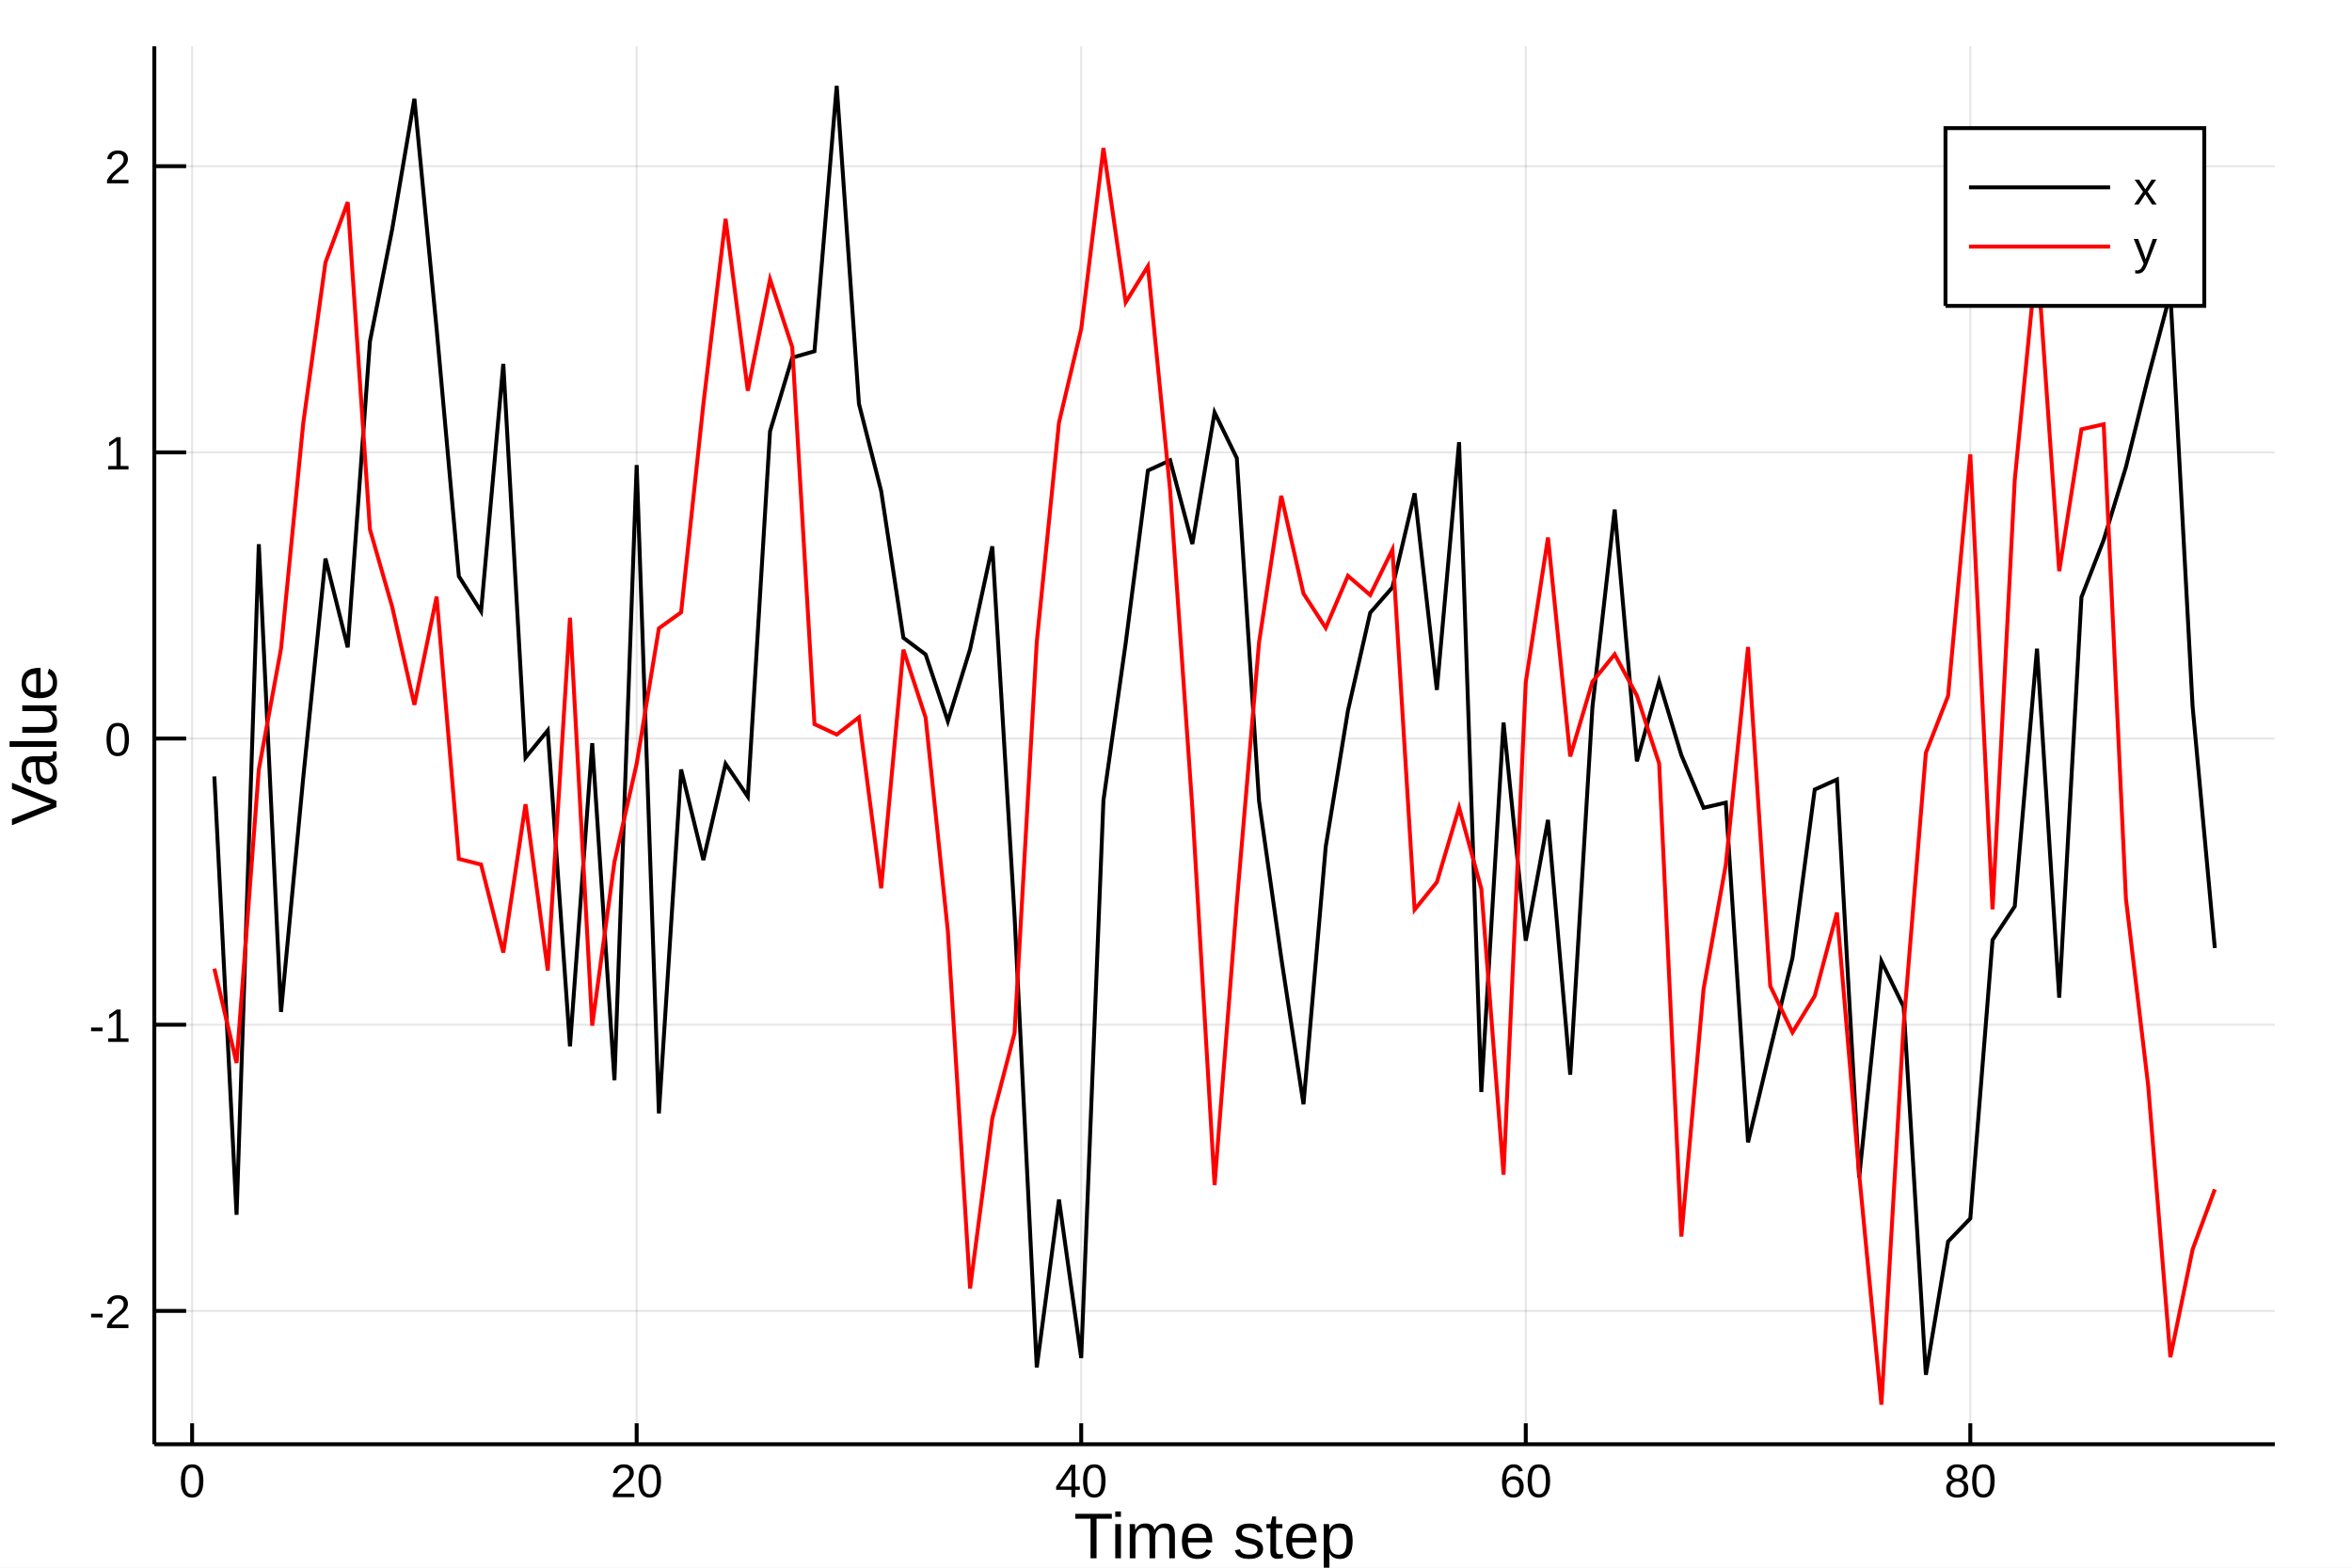
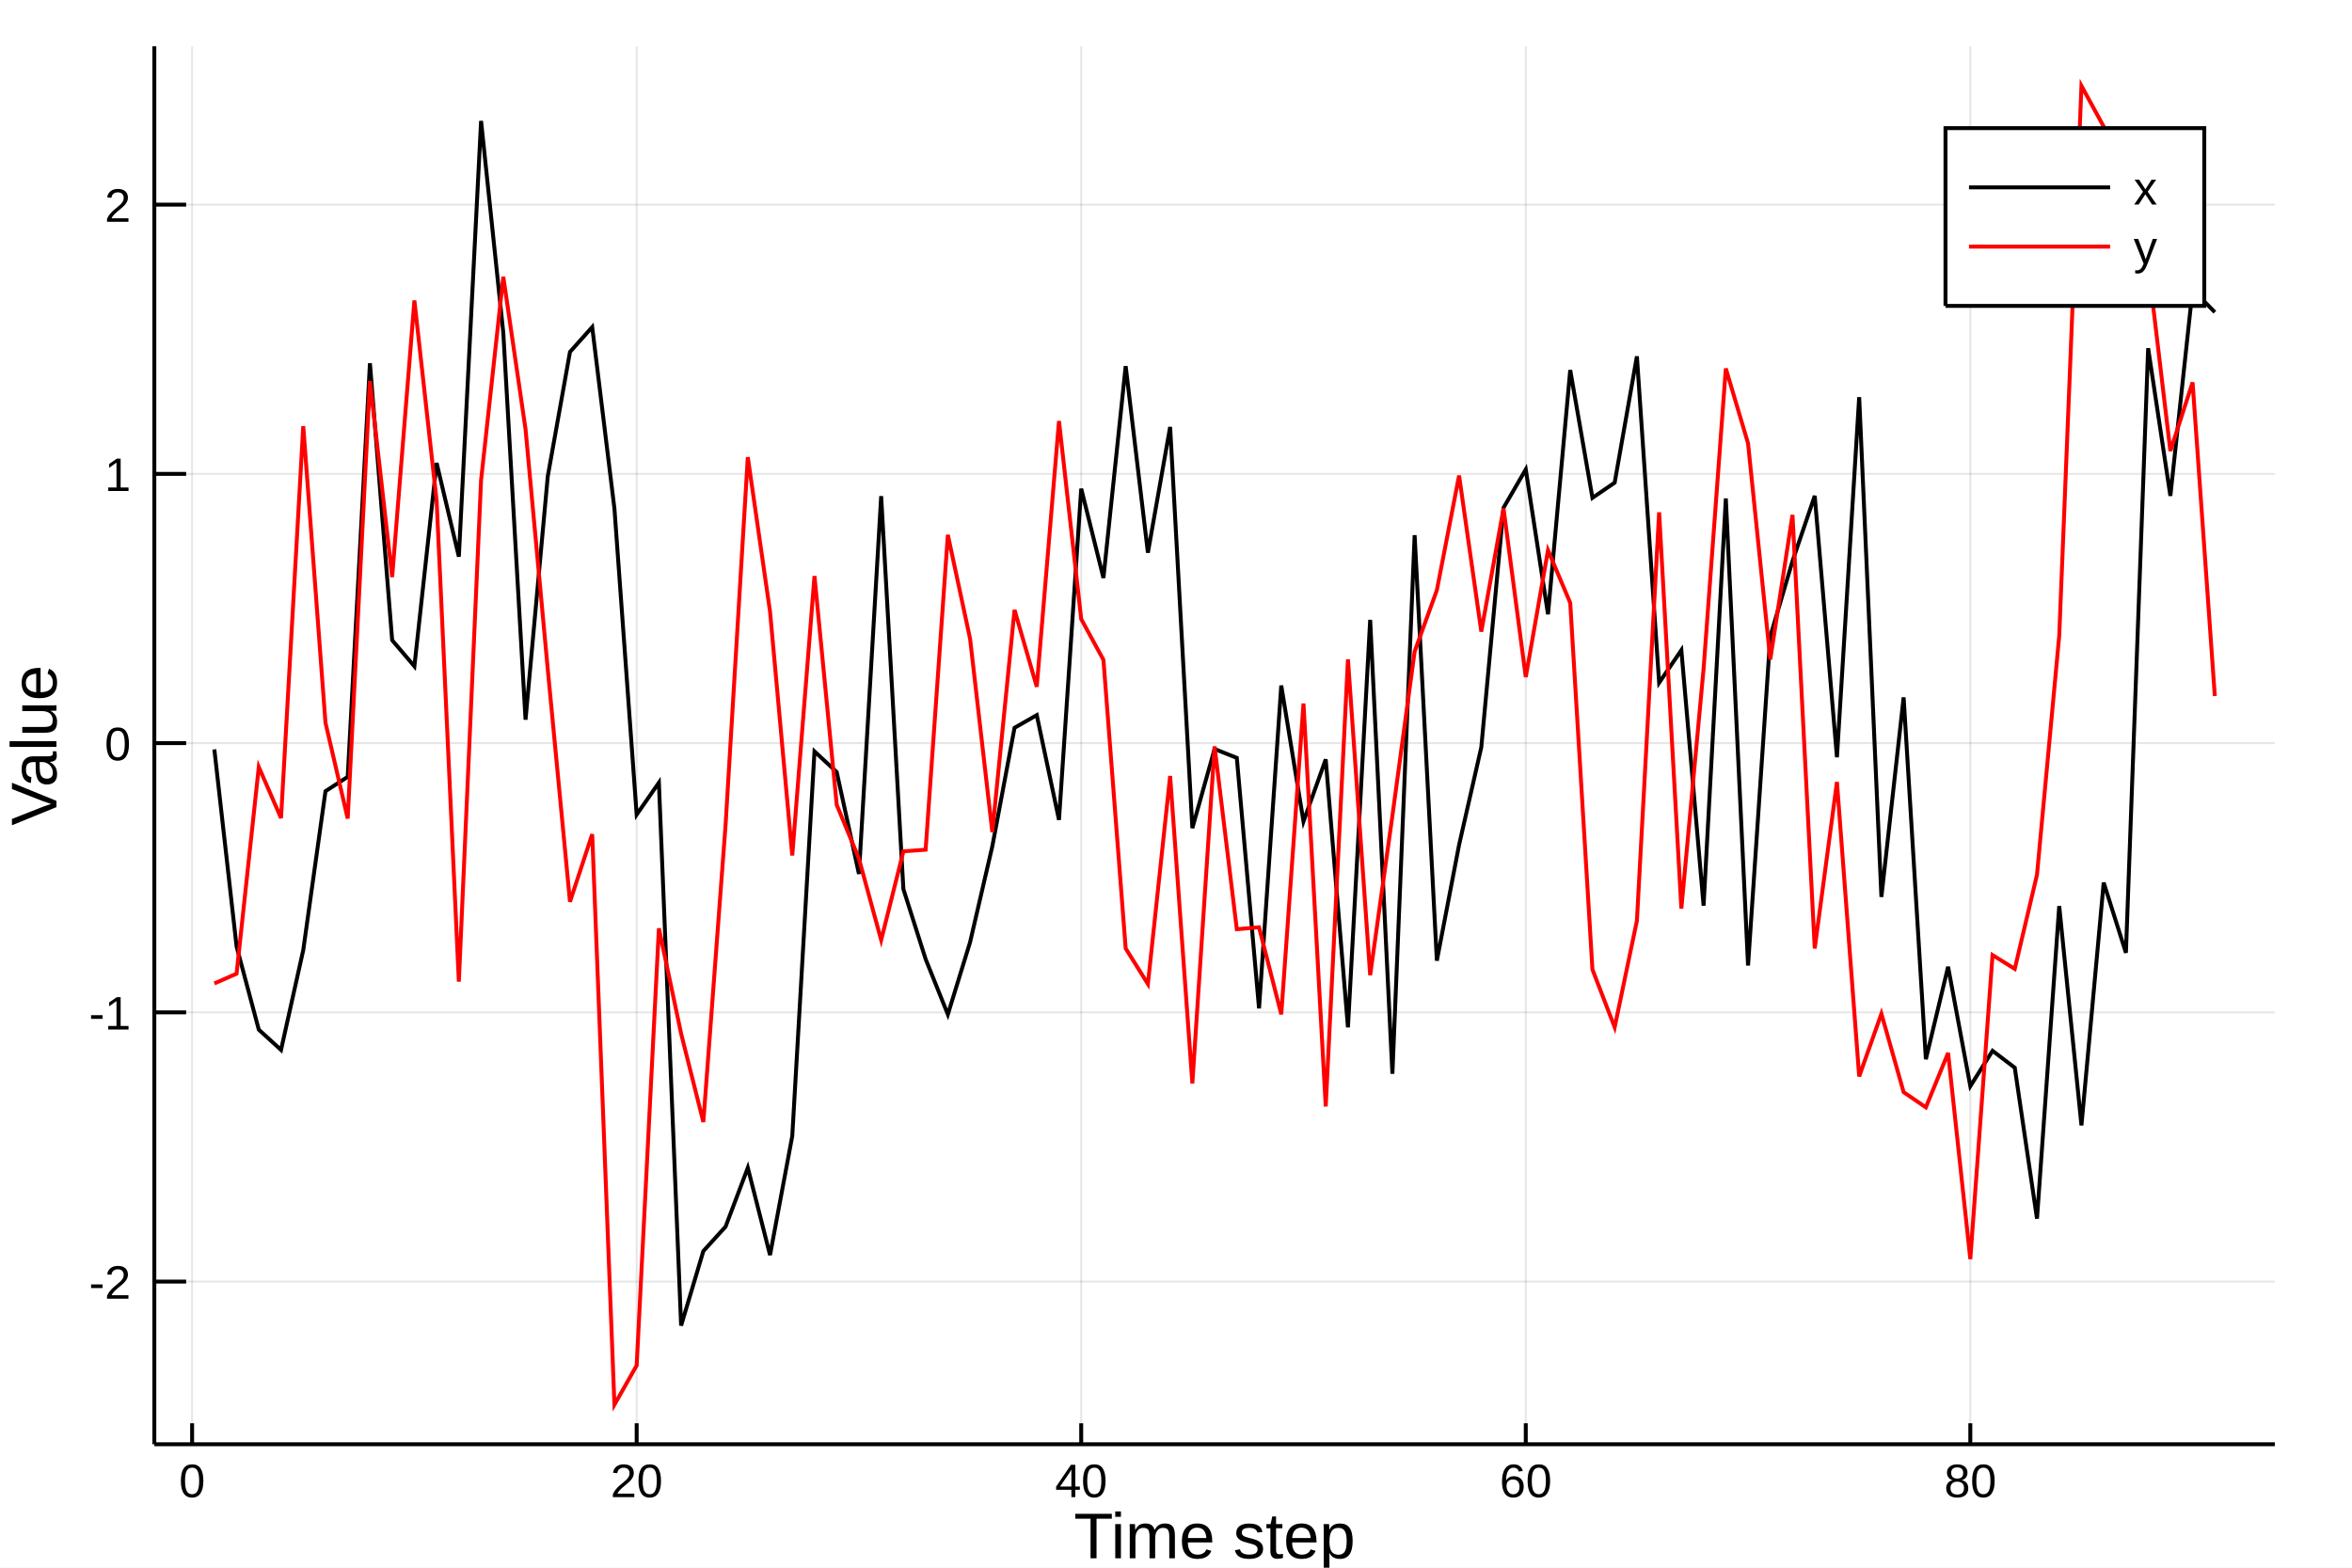
<svg xmlns="http://www.w3.org/2000/svg" width="600" height="400" viewBox="0 0 2400 1600">
  <defs>
-     <clipPath id="clip9800">
+     <clipPath id="clip9100">
      <rect x="0" y="0" width="2000" height="2000" />
    </clipPath>
  </defs>
  <defs>
-     <clipPath id="clip9801">
+     <clipPath id="clip9101">
      <rect x="0" y="0" width="2400" height="1600" />
    </clipPath>
  </defs>
-   <polygon clip-path="url(#clip9801)" points=" 0,1600 2400,1600 2400,0 0,0    " fill="#ffffff" fill-rule="evenodd" fill-opacity="1" />
+   <polygon clip-path="url(#clip9101)" points=" 0,1600 2400,1600 2400,0 0,0    " fill="#ffffff" fill-rule="evenodd" fill-opacity="1" />
  <defs>
-     <clipPath id="clip9802">
+     <clipPath id="clip9102">
      <rect x="480" y="0" width="1681" height="1600" />
    </clipPath>
  </defs>
-   <polygon clip-path="url(#clip9801)" points=" 157.48,1474.02 2321.26,1474.02 2321.26,47.244 157.48,47.244    " fill="#ffffff" fill-rule="evenodd" fill-opacity="1" />
+   <polygon clip-path="url(#clip9101)" points=" 157.48,1474.02 2321.26,1474.02 2321.26,47.244 157.48,47.244    " fill="#ffffff" fill-rule="evenodd" fill-opacity="1" />
  <defs>
-     <clipPath id="clip9803">
+     <clipPath id="clip9103">
      <rect x="157" y="47" width="2165" height="1428" />
    </clipPath>
  </defs>
-   <polyline clip-path="url(#clip9803)" style="stroke:#000000; stroke-width:2; stroke-opacity:0.1; fill:none" points="   196.038,1474.02 196.038,47.244    " />
-   <polyline clip-path="url(#clip9803)" style="stroke:#000000; stroke-width:2; stroke-opacity:0.1; fill:none" points="   649.661,1474.02 649.661,47.244    " />
-   <polyline clip-path="url(#clip9803)" style="stroke:#000000; stroke-width:2; stroke-opacity:0.1; fill:none" points="   1103.28,1474.02 1103.28,47.244    " />
-   <polyline clip-path="url(#clip9803)" style="stroke:#000000; stroke-width:2; stroke-opacity:0.1; fill:none" points="   1556.91,1474.02 1556.91,47.244    " />
-   <polyline clip-path="url(#clip9803)" style="stroke:#000000; stroke-width:2; stroke-opacity:0.1; fill:none" points="   2010.53,1474.02 2010.53,47.244    " />
-   <polyline clip-path="url(#clip9803)" style="stroke:#000000; stroke-width:2; stroke-opacity:0.1; fill:none" points="   157.48,1337.93 2321.26,1337.93    " />
-   <polyline clip-path="url(#clip9803)" style="stroke:#000000; stroke-width:2; stroke-opacity:0.1; fill:none" points="   157.48,1045.85 2321.26,1045.85    " />
-   <polyline clip-path="url(#clip9803)" style="stroke:#000000; stroke-width:2; stroke-opacity:0.1; fill:none" points="   157.48,753.77 2321.26,753.77    " />
-   <polyline clip-path="url(#clip9803)" style="stroke:#000000; stroke-width:2; stroke-opacity:0.1; fill:none" points="   157.48,461.693 2321.26,461.693    " />
-   <polyline clip-path="url(#clip9803)" style="stroke:#000000; stroke-width:2; stroke-opacity:0.1; fill:none" points="   157.48,169.615 2321.26,169.615    " />
-   <polyline clip-path="url(#clip9801)" style="stroke:#000000; stroke-width:4; stroke-opacity:1; fill:none" points="   157.48,1474.02 2321.26,1474.02    " />
-   <polyline clip-path="url(#clip9801)" style="stroke:#000000; stroke-width:4; stroke-opacity:1; fill:none" points="   157.48,1474.02 157.48,47.244    " />
-   <polyline clip-path="url(#clip9801)" style="stroke:#000000; stroke-width:4; stroke-opacity:1; fill:none" points="   196.038,1474.02 196.038,1452.61    " />
-   <polyline clip-path="url(#clip9801)" style="stroke:#000000; stroke-width:4; stroke-opacity:1; fill:none" points="   649.661,1474.02 649.661,1452.61    " />
-   <polyline clip-path="url(#clip9801)" style="stroke:#000000; stroke-width:4; stroke-opacity:1; fill:none" points="   1103.28,1474.02 1103.28,1452.61    " />
-   <polyline clip-path="url(#clip9801)" style="stroke:#000000; stroke-width:4; stroke-opacity:1; fill:none" points="   1556.91,1474.02 1556.91,1452.61    " />
-   <polyline clip-path="url(#clip9801)" style="stroke:#000000; stroke-width:4; stroke-opacity:1; fill:none" points="   2010.53,1474.02 2010.53,1452.61    " />
-   <polyline clip-path="url(#clip9801)" style="stroke:#000000; stroke-width:4; stroke-opacity:1; fill:none" points="   157.48,1337.93 189.937,1337.93    " />
-   <polyline clip-path="url(#clip9801)" style="stroke:#000000; stroke-width:4; stroke-opacity:1; fill:none" points="   157.48,1045.85 189.937,1045.85    " />
-   <polyline clip-path="url(#clip9801)" style="stroke:#000000; stroke-width:4; stroke-opacity:1; fill:none" points="   157.48,753.77 189.937,753.77    " />
-   <polyline clip-path="url(#clip9801)" style="stroke:#000000; stroke-width:4; stroke-opacity:1; fill:none" points="   157.48,461.693 189.937,461.693    " />
-   <polyline clip-path="url(#clip9801)" style="stroke:#000000; stroke-width:4; stroke-opacity:1; fill:none" points="   157.48,169.615 189.937,169.615    " />
-   <g clip-path="url(#clip9801)">
+   <polyline clip-path="url(#clip9103)" style="stroke:#000000; stroke-width:2; stroke-opacity:0.1; fill:none" points="   196.038,1474.02 196.038,47.244    " />
+   <polyline clip-path="url(#clip9103)" style="stroke:#000000; stroke-width:2; stroke-opacity:0.1; fill:none" points="   649.661,1474.02 649.661,47.244    " />
+   <polyline clip-path="url(#clip9103)" style="stroke:#000000; stroke-width:2; stroke-opacity:0.1; fill:none" points="   1103.28,1474.02 1103.28,47.244    " />
+   <polyline clip-path="url(#clip9103)" style="stroke:#000000; stroke-width:2; stroke-opacity:0.1; fill:none" points="   1556.91,1474.02 1556.91,47.244    " />
+   <polyline clip-path="url(#clip9103)" style="stroke:#000000; stroke-width:2; stroke-opacity:0.1; fill:none" points="   2010.53,1474.02 2010.53,47.244    " />
+   <polyline clip-path="url(#clip9103)" style="stroke:#000000; stroke-width:2; stroke-opacity:0.1; fill:none" points="   157.48,1308.02 2321.26,1308.02    " />
+   <polyline clip-path="url(#clip9103)" style="stroke:#000000; stroke-width:2; stroke-opacity:0.1; fill:none" points="   157.48,1033.23 2321.26,1033.23    " />
+   <polyline clip-path="url(#clip9103)" style="stroke:#000000; stroke-width:2; stroke-opacity:0.1; fill:none" points="   157.48,758.435 2321.26,758.435    " />
+   <polyline clip-path="url(#clip9103)" style="stroke:#000000; stroke-width:2; stroke-opacity:0.1; fill:none" points="   157.48,483.644 2321.26,483.644    " />
+   <polyline clip-path="url(#clip9103)" style="stroke:#000000; stroke-width:2; stroke-opacity:0.1; fill:none" points="   157.48,208.852 2321.26,208.852    " />
+   <polyline clip-path="url(#clip9101)" style="stroke:#000000; stroke-width:4; stroke-opacity:1; fill:none" points="   157.48,1474.02 2321.26,1474.02    " />
+   <polyline clip-path="url(#clip9101)" style="stroke:#000000; stroke-width:4; stroke-opacity:1; fill:none" points="   157.48,1474.02 157.48,47.244    " />
+   <polyline clip-path="url(#clip9101)" style="stroke:#000000; stroke-width:4; stroke-opacity:1; fill:none" points="   196.038,1474.02 196.038,1452.61    " />
+   <polyline clip-path="url(#clip9101)" style="stroke:#000000; stroke-width:4; stroke-opacity:1; fill:none" points="   649.661,1474.02 649.661,1452.61    " />
+   <polyline clip-path="url(#clip9101)" style="stroke:#000000; stroke-width:4; stroke-opacity:1; fill:none" points="   1103.28,1474.02 1103.28,1452.61    " />
+   <polyline clip-path="url(#clip9101)" style="stroke:#000000; stroke-width:4; stroke-opacity:1; fill:none" points="   1556.91,1474.02 1556.91,1452.61    " />
+   <polyline clip-path="url(#clip9101)" style="stroke:#000000; stroke-width:4; stroke-opacity:1; fill:none" points="   2010.53,1474.02 2010.53,1452.61    " />
+   <polyline clip-path="url(#clip9101)" style="stroke:#000000; stroke-width:4; stroke-opacity:1; fill:none" points="   157.48,1308.02 189.937,1308.02    " />
+   <polyline clip-path="url(#clip9101)" style="stroke:#000000; stroke-width:4; stroke-opacity:1; fill:none" points="   157.48,1033.23 189.937,1033.23    " />
+   <polyline clip-path="url(#clip9101)" style="stroke:#000000; stroke-width:4; stroke-opacity:1; fill:none" points="   157.48,758.435 189.937,758.435    " />
+   <polyline clip-path="url(#clip9101)" style="stroke:#000000; stroke-width:4; stroke-opacity:1; fill:none" points="   157.48,483.644 189.937,483.644    " />
+   <polyline clip-path="url(#clip9101)" style="stroke:#000000; stroke-width:4; stroke-opacity:1; fill:none" points="   157.48,208.852 189.937,208.852    " />
+   <g clip-path="url(#clip9101)">
    <text style="fill:#000000; fill-opacity:1; font-family:Arial,Helvetica Neue,Helvetica,sans-serif; font-size:48px; text-anchor:middle;" transform="rotate(0, 196.038, 1528.02)" x="196.038" y="1528.02">0</text>
  </g>
-   <g clip-path="url(#clip9801)">
+   <g clip-path="url(#clip9101)">
    <text style="fill:#000000; fill-opacity:1; font-family:Arial,Helvetica Neue,Helvetica,sans-serif; font-size:48px; text-anchor:middle;" transform="rotate(0, 649.661, 1528.02)" x="649.661" y="1528.02">20</text>
  </g>
-   <g clip-path="url(#clip9801)">
+   <g clip-path="url(#clip9101)">
    <text style="fill:#000000; fill-opacity:1; font-family:Arial,Helvetica Neue,Helvetica,sans-serif; font-size:48px; text-anchor:middle;" transform="rotate(0, 1103.28, 1528.02)" x="1103.28" y="1528.02">40</text>
  </g>
-   <g clip-path="url(#clip9801)">
+   <g clip-path="url(#clip9101)">
    <text style="fill:#000000; fill-opacity:1; font-family:Arial,Helvetica Neue,Helvetica,sans-serif; font-size:48px; text-anchor:middle;" transform="rotate(0, 1556.91, 1528.02)" x="1556.91" y="1528.02">60</text>
  </g>
-   <g clip-path="url(#clip9801)">
+   <g clip-path="url(#clip9101)">
    <text style="fill:#000000; fill-opacity:1; font-family:Arial,Helvetica Neue,Helvetica,sans-serif; font-size:48px; text-anchor:middle;" transform="rotate(0, 2010.53, 1528.02)" x="2010.53" y="1528.02">80</text>
  </g>
-   <g clip-path="url(#clip9801)">
-     <text style="fill:#000000; fill-opacity:1; font-family:Arial,Helvetica Neue,Helvetica,sans-serif; font-size:48px; text-anchor:end;" transform="rotate(0, 133.48, 1355.43)" x="133.48" y="1355.43">-2</text>
+   <g clip-path="url(#clip9101)">
+     <text style="fill:#000000; fill-opacity:1; font-family:Arial,Helvetica Neue,Helvetica,sans-serif; font-size:48px; text-anchor:end;" transform="rotate(0, 133.48, 1325.52)" x="133.48" y="1325.52">-2</text>
  </g>
-   <g clip-path="url(#clip9801)">
-     <text style="fill:#000000; fill-opacity:1; font-family:Arial,Helvetica Neue,Helvetica,sans-serif; font-size:48px; text-anchor:end;" transform="rotate(0, 133.48, 1063.35)" x="133.48" y="1063.35">-1</text>
+   <g clip-path="url(#clip9101)">
+     <text style="fill:#000000; fill-opacity:1; font-family:Arial,Helvetica Neue,Helvetica,sans-serif; font-size:48px; text-anchor:end;" transform="rotate(0, 133.48, 1050.73)" x="133.48" y="1050.73">-1</text>
  </g>
-   <g clip-path="url(#clip9801)">
-     <text style="fill:#000000; fill-opacity:1; font-family:Arial,Helvetica Neue,Helvetica,sans-serif; font-size:48px; text-anchor:end;" transform="rotate(0, 133.48, 771.27)" x="133.48" y="771.27">0</text>
+   <g clip-path="url(#clip9101)">
+     <text style="fill:#000000; fill-opacity:1; font-family:Arial,Helvetica Neue,Helvetica,sans-serif; font-size:48px; text-anchor:end;" transform="rotate(0, 133.48, 775.935)" x="133.48" y="775.935">0</text>
  </g>
-   <g clip-path="url(#clip9801)">
-     <text style="fill:#000000; fill-opacity:1; font-family:Arial,Helvetica Neue,Helvetica,sans-serif; font-size:48px; text-anchor:end;" transform="rotate(0, 133.48, 479.193)" x="133.48" y="479.193">1</text>
+   <g clip-path="url(#clip9101)">
+     <text style="fill:#000000; fill-opacity:1; font-family:Arial,Helvetica Neue,Helvetica,sans-serif; font-size:48px; text-anchor:end;" transform="rotate(0, 133.48, 501.144)" x="133.48" y="501.144">1</text>
  </g>
-   <g clip-path="url(#clip9801)">
-     <text style="fill:#000000; fill-opacity:1; font-family:Arial,Helvetica Neue,Helvetica,sans-serif; font-size:48px; text-anchor:end;" transform="rotate(0, 133.48, 187.115)" x="133.48" y="187.115">2</text>
+   <g clip-path="url(#clip9101)">
+     <text style="fill:#000000; fill-opacity:1; font-family:Arial,Helvetica Neue,Helvetica,sans-serif; font-size:48px; text-anchor:end;" transform="rotate(0, 133.48, 226.352)" x="133.48" y="226.352">2</text>
  </g>
-   <g clip-path="url(#clip9801)">
+   <g clip-path="url(#clip9101)">
    <text style="fill:#000000; fill-opacity:1; font-family:Arial,Helvetica Neue,Helvetica,sans-serif; font-size:66px; text-anchor:middle;" transform="rotate(0, 1239.37, 1590.4)" x="1239.37" y="1590.4">Time step</text>
  </g>
-   <g clip-path="url(#clip9801)">
+   <g clip-path="url(#clip9101)">
    <text style="fill:#000000; fill-opacity:1; font-family:Arial,Helvetica Neue,Helvetica,sans-serif; font-size:66px; text-anchor:middle;" transform="rotate(-90, 57.6, 760.63)" x="57.6" y="760.63">Value</text>
  </g>
-   <polyline clip-path="url(#clip9803)" style="stroke:#000000; stroke-width:4; stroke-opacity:1; fill:none" points="   218.719,792.396 241.4,1239.82 264.082,555.413 286.763,1032.79 309.444,793.588 332.125,570.081 354.806,660.699 377.487,348.495 400.168,234.1 422.85,100.735    445.531,335.709 468.212,588.113 490.893,623.909 513.574,371.401 536.255,773.177 558.936,745.432 581.617,1067.87 604.299,758.52 626.98,1102.47 649.661,474.609    672.342,1136.33 695.023,785.35 717.704,877.743 740.385,779.567 763.066,813.028 785.748,440.148 808.429,365.012 831.11,358.456 853.791,87.624 876.472,412.036    899.153,501.109 921.834,650.938 944.515,667.989 967.197,736.056 989.878,662.628 1012.56,557.61 1035.24,934.494 1057.92,1395.6 1080.6,1224.35 1103.28,1386    1125.96,816.849 1148.65,656.461 1171.33,480.272 1194.01,469.778 1216.69,555.173 1239.37,421.007 1262.05,467.566 1284.73,817.474 1307.41,977.684 1330.09,1127.04    1352.78,864.239 1375.46,725.247 1398.14,625.424 1420.82,599.5 1443.5,503.503 1466.18,704.145 1488.86,451.343 1511.54,1114.52 1534.22,737.455 1556.91,960.089    1579.59,836.782 1602.27,1096.88 1624.95,721.447 1647.63,520.026 1670.31,777 1692.99,695.416 1715.67,770.741 1738.35,824.449 1761.04,819.161 1783.72,1165.88    1806.4,1071.1 1829.08,977.517 1851.76,805.805 1874.44,795.584 1897.12,1201.79 1919.8,981.027 1942.49,1027.54 1965.17,1403.12 1987.85,1267.1 2010.53,1243.55    2033.21,959.397 2055.89,925.006 2078.57,662.027 2101.25,1018.23 2123.93,609.545 2146.62,551.027 2169.3,476.744 2191.98,385.127 2214.66,299.338 2237.34,720.951    2260.02,967.588    " />
-   <polyline clip-path="url(#clip9803)" style="stroke:#ff0000; stroke-width:4; stroke-opacity:1; fill:none" points="   218.719,988.591 241.4,1084.85 264.082,785.51 286.763,662.011 309.444,431.906 332.125,267.802 354.806,206.314 377.487,540.268 400.168,619.252 422.85,719.31    445.531,608.975 468.212,876.6 490.893,882.343 513.574,972.157 536.255,820.817 558.936,990.597 581.617,630.507 604.299,1046.78 626.98,879.726 649.661,779.411    672.342,641.276 695.023,624.964 717.704,412.655 740.385,223.339 763.066,398.789 785.748,285.06 808.429,354.408 831.11,739.079 853.791,749.703 876.472,732.11    899.153,906.551 921.834,663.066 944.515,732.435 967.197,950.344 989.878,1315.05 1012.56,1141.36 1035.24,1054.38 1057.92,655.14 1080.6,431.236 1103.28,335.696    1125.96,151.073 1148.65,308.519 1171.33,271.741 1194.01,500.57 1216.69,824.87 1239.37,1209.55 1262.05,921.423 1284.73,655.715 1307.41,506.018 1330.09,605.789    1352.78,640.816 1375.46,587.718 1398.14,607.291 1420.82,560.955 1443.5,928.427 1466.18,900.377 1488.86,824.232 1511.54,907.082 1534.22,1198.8 1556.91,696.252    1579.59,548.614 1602.27,772.035 1624.95,695.732 1647.63,667.79 1670.31,709.947 1692.99,779.162 1715.67,1262.02 1738.35,1009.28 1761.04,882.427 1783.72,660.326    1806.4,1006.36 1829.08,1053.67 1851.76,1016.53 1874.44,931.428 1897.12,1198.43 1919.8,1433.64 1942.49,1045.65 1965.17,768.341 1987.85,710.243 2010.53,463.704    2033.21,928.116 2055.89,489.638 2078.57,259.41 2101.25,582.947 2123.93,438.124 2146.62,433.034 2169.3,917.194 2191.98,1107.52 2214.66,1385.18 2237.34,1275.19    2260.02,1213.84    " />
-   <polygon clip-path="url(#clip9801)" points=" 1985.19,312.204 2249.26,312.204 2249.26,130.764 1985.19,130.764    " fill="#ffffff" fill-rule="evenodd" fill-opacity="1" />
-   <polyline clip-path="url(#clip9801)" style="stroke:#000000; stroke-width:4; stroke-opacity:1; fill:none" points="   1985.19,312.204 2249.26,312.204 2249.26,130.764 1985.19,130.764 1985.19,312.204    " />
-   <polyline clip-path="url(#clip9801)" style="stroke:#000000; stroke-width:4; stroke-opacity:1; fill:none" points="   2009.19,191.244 2153.19,191.244    " />
-   <g clip-path="url(#clip9801)">
+   <polyline clip-path="url(#clip9103)" style="stroke:#000000; stroke-width:4; stroke-opacity:1; fill:none" points="   218.719,764.821 241.4,965.914 264.082,1050.9 286.763,1071.57 309.444,969.703 332.125,807.506 354.806,792.828 377.487,370.773 400.168,653.411 422.85,680.024    445.531,472.524 468.212,568.131 490.893,123.417 513.574,339.675 536.255,734.54 558.936,486.246 581.617,359.159 604.299,333.823 626.98,519.169 649.661,831.416    672.342,798.772 695.023,1352.93 717.704,1276.88 740.385,1251.93 763.066,1191.85 785.748,1280.92 808.429,1159.51 831.11,766.894 853.791,787.968 876.472,891.944    899.153,506.353 921.834,907.447 944.515,978.854 967.197,1035.34 989.878,961.646 1012.56,863.802 1035.24,742.797 1057.92,729.86 1080.6,836.81 1103.28,498.764    1125.96,589.836 1148.65,373.658 1171.33,564.092 1194.01,435.758 1216.69,845.193 1239.37,764.451 1262.05,773.507 1284.73,1029.16 1307.41,699.639 1330.09,838.415    1352.78,775.008 1375.46,1048.5 1398.14,632.645 1420.82,1095.92 1443.5,546.229 1466.18,980.479 1488.86,862.31 1511.54,762.578 1534.22,518.208 1556.91,479.113    1579.59,626.933 1602.27,377.692 1624.95,508.103 1647.63,492.606 1670.31,363.693 1692.99,696.823 1715.67,663.527 1738.35,924.322 1761.04,508.715 1783.72,985.423    1806.4,649.574 1829.08,572.662 1851.76,506.055 1874.44,772.846 1897.12,405.353 1919.8,915.427 1942.49,711.745 1965.17,1081.07 1987.85,986.698 2010.53,1108.58    2033.21,1072.46 2055.89,1089.71 2078.57,1243.78 2101.25,924.773 2123.93,1148.59 2146.62,900.814 2169.3,972.457 2191.98,355.392 2214.66,506.095 2237.34,295.546    2260.02,318.637    " />
+   <polyline clip-path="url(#clip9103)" style="stroke:#ff0000; stroke-width:4; stroke-opacity:1; fill:none" points="   218.719,1003.73 241.4,993.756 264.082,782.784 286.763,834.95 309.444,434.92 332.125,737.675 354.806,835.419 377.487,388.967 400.168,588.965 422.85,306.643    445.531,511.003 468.212,1001.87 490.893,490.108 513.574,282.455 536.255,437.95 558.936,683.004 581.617,920.345 604.299,851.423 626.98,1433.64 649.661,1393.61    672.342,947.449 695.023,1054.96 717.704,1145.18 740.385,841.902 763.066,466.591 785.748,624.203 808.429,873.127 831.11,587.909 853.791,821.449 876.472,876.395    899.153,959.458 921.834,868.855 944.515,867.232 967.197,545.868 989.878,651.942 1012.56,849.239 1035.24,622.455 1057.92,700.915 1080.6,429.718 1103.28,631.839    1125.96,673.462 1148.65,967.997 1171.33,1004.24 1194.01,792.018 1216.69,1105.76 1239.37,761.777 1262.05,948.36 1284.73,946.399 1307.41,1035.25 1330.09,717.977    1352.78,1129.27 1375.46,672.91 1398.14,995.267 1420.82,832.518 1443.5,664.938 1466.18,602.39 1488.86,485.371 1511.54,644.652 1534.22,518.893 1556.91,691.007    1579.59,561.613 1602.27,615.287 1624.95,989.475 1647.63,1048.46 1670.31,939.719 1692.99,522.886 1715.67,927.339 1738.35,682.665 1761.04,376.065 1783.72,452.471    1806.4,673.069 1829.08,525.532 1851.76,968.044 1874.44,798.106 1897.12,1098.63 1919.8,1034.61 1942.49,1114.69 1965.17,1130.17 1987.85,1074.64 2010.53,1285.06    2033.21,974.766 2055.89,988.861 2078.57,892.8 2101.25,648.942 2123.93,87.624 2146.62,129.176 2169.3,176.178 2191.98,269.433 2214.66,460.289 2237.34,390.282    2260.02,710.382    " />
+   <polygon clip-path="url(#clip9101)" points=" 1985.19,312.204 2249.26,312.204 2249.26,130.764 1985.19,130.764    " fill="#ffffff" fill-rule="evenodd" fill-opacity="1" />
+   <polyline clip-path="url(#clip9101)" style="stroke:#000000; stroke-width:4; stroke-opacity:1; fill:none" points="   1985.19,312.204 2249.26,312.204 2249.26,130.764 1985.19,130.764 1985.19,312.204    " />
+   <polyline clip-path="url(#clip9101)" style="stroke:#000000; stroke-width:4; stroke-opacity:1; fill:none" points="   2009.19,191.244 2153.19,191.244    " />
+   <g clip-path="url(#clip9101)">
    <text style="fill:#000000; fill-opacity:1; font-family:Arial,Helvetica Neue,Helvetica,sans-serif; font-size:48px; text-anchor:start;" transform="rotate(0, 2177.19, 208.744)" x="2177.19" y="208.744">x</text>
  </g>
-   <polyline clip-path="url(#clip9801)" style="stroke:#ff0000; stroke-width:4; stroke-opacity:1; fill:none" points="   2009.19,251.724 2153.19,251.724    " />
-   <g clip-path="url(#clip9801)">
+   <polyline clip-path="url(#clip9101)" style="stroke:#ff0000; stroke-width:4; stroke-opacity:1; fill:none" points="   2009.19,251.724 2153.19,251.724    " />
+   <g clip-path="url(#clip9101)">
    <text style="fill:#000000; fill-opacity:1; font-family:Arial,Helvetica Neue,Helvetica,sans-serif; font-size:48px; text-anchor:start;" transform="rotate(0, 2177.19, 269.224)" x="2177.19" y="269.224">y</text>
  </g>
</svg>
